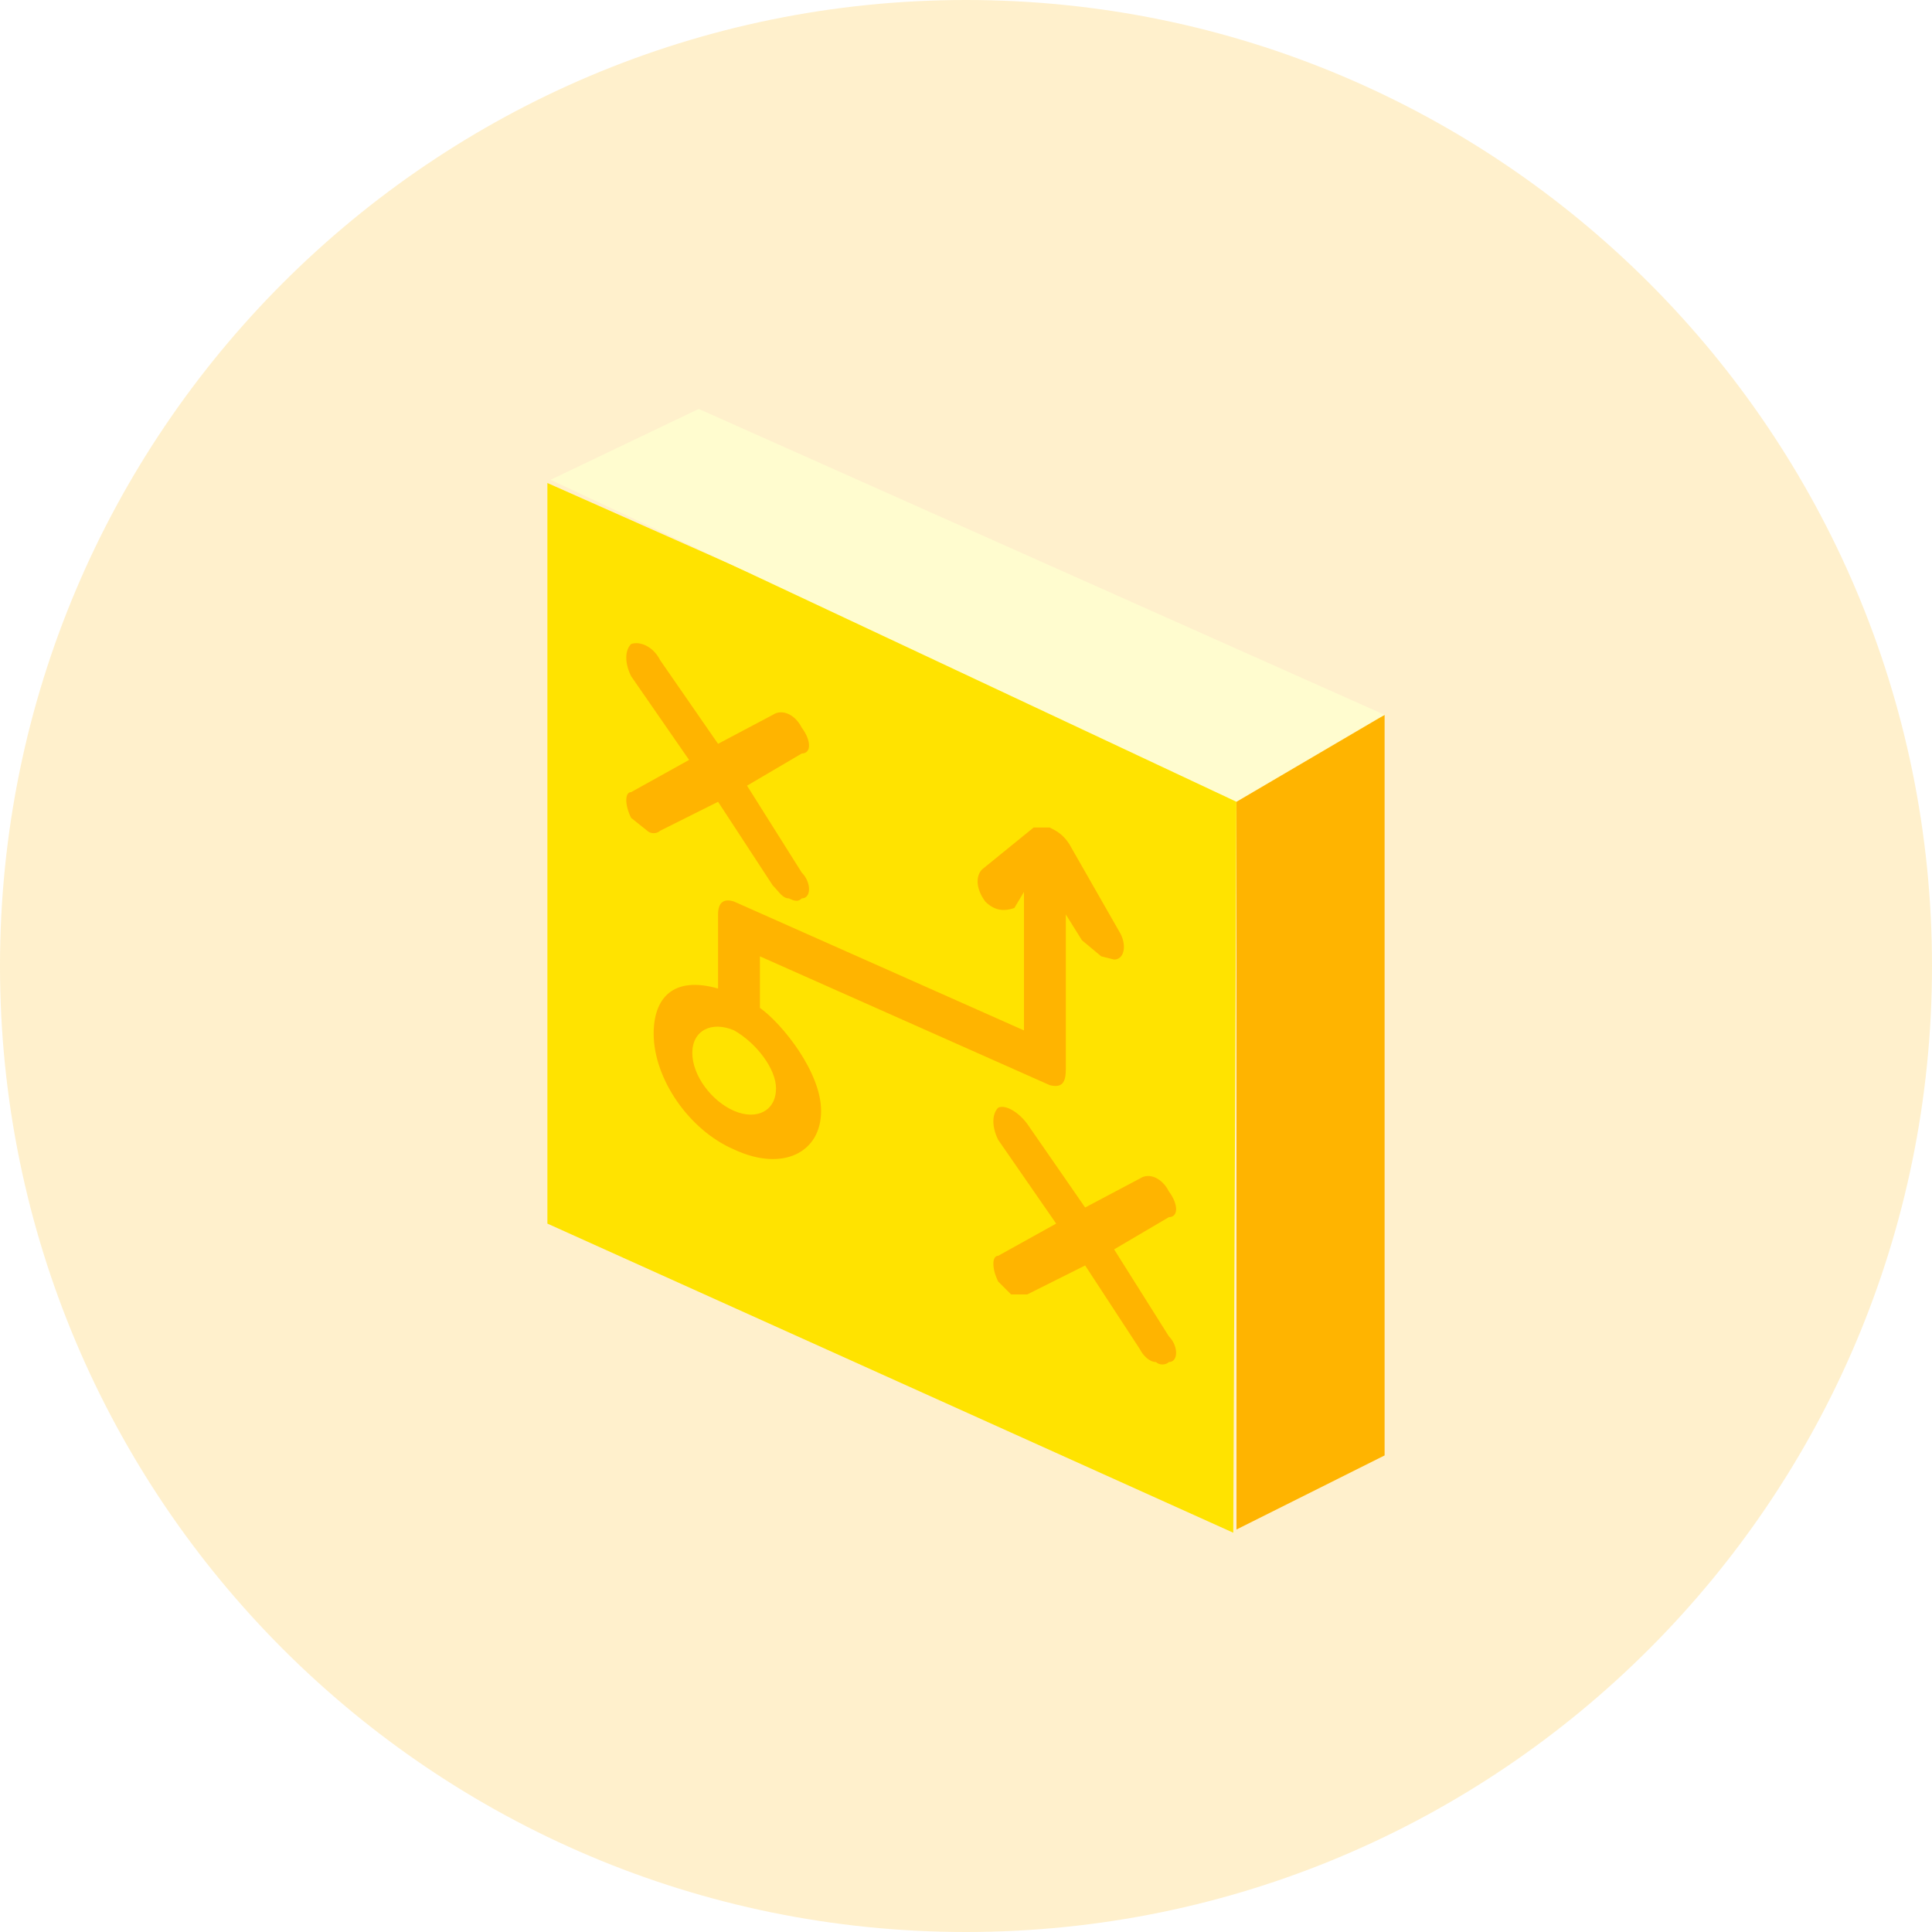
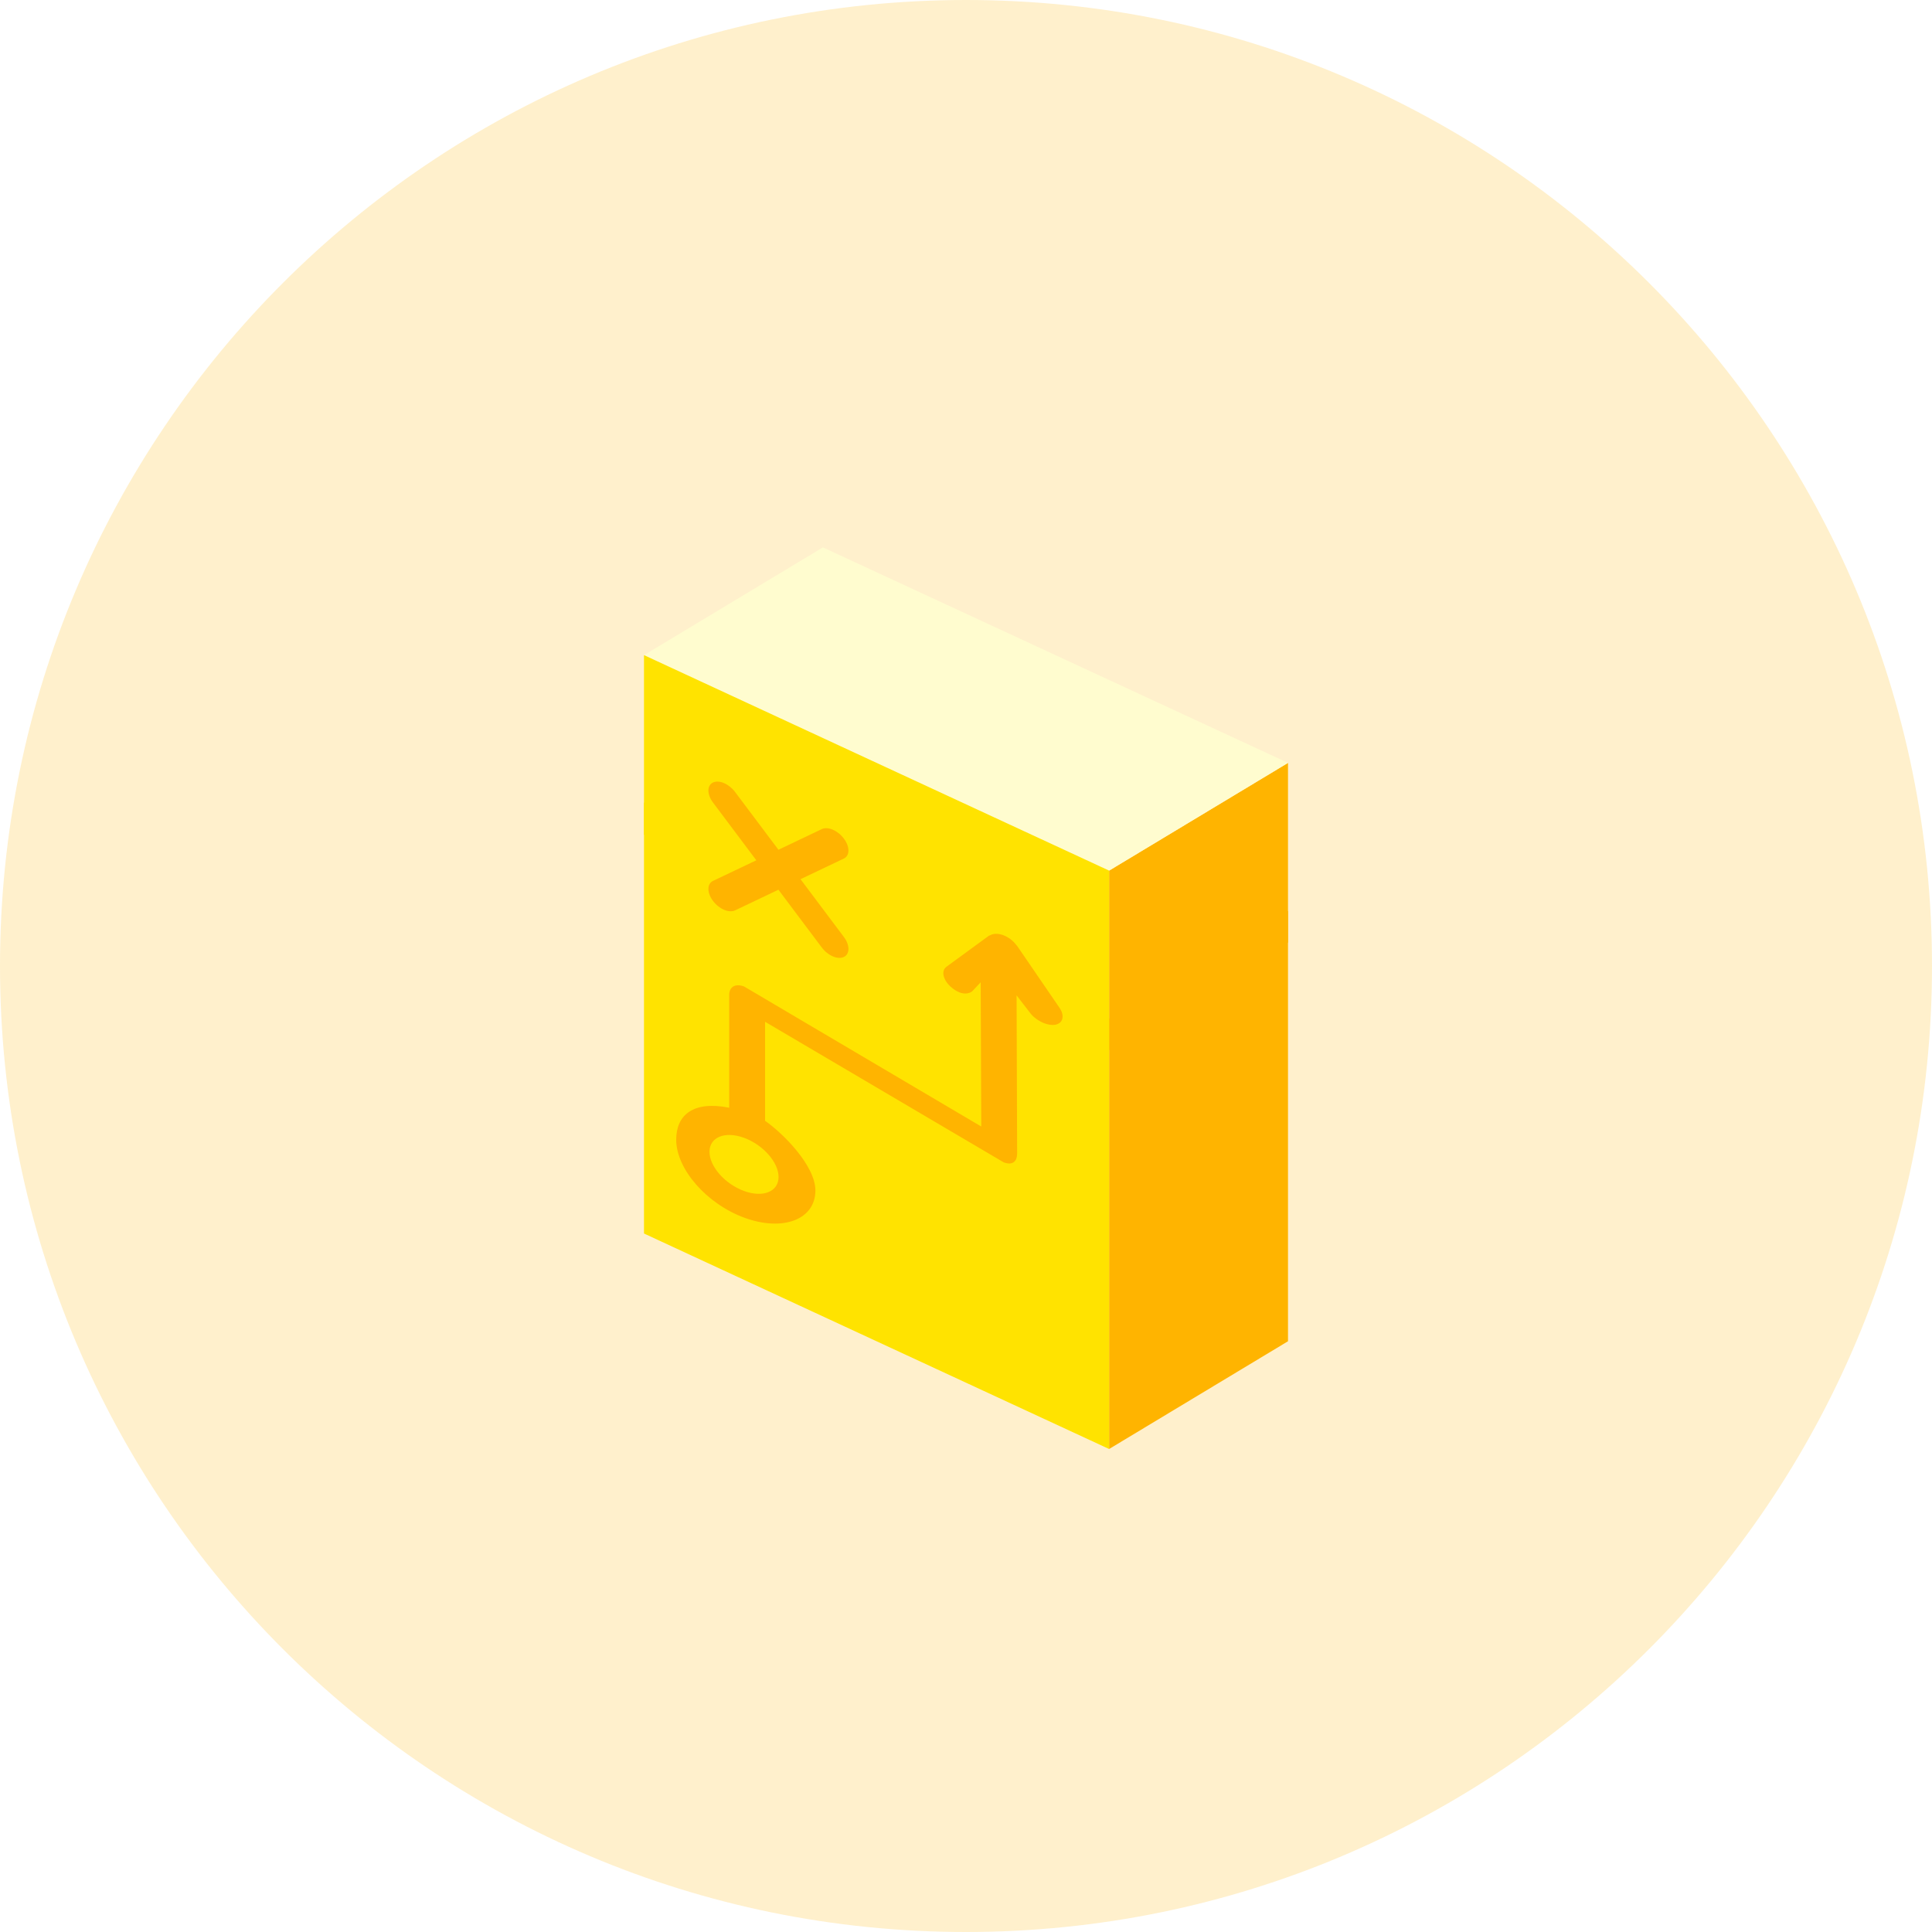
- <svg xmlns="http://www.w3.org/2000/svg" width="60" height="60" viewBox="0 0 60 60">
-   <g fill="none" fill-rule="evenodd">
-     <circle fill="#FFB400" fill-rule="nonzero" opacity=".2" cx="30" cy="30" r="30" />
-     <path fill="#FFE300" d="M38.4 24.5L17 15v23l21.3 9.6z" />
-     <path fill="#FFB400" d="M43 22.2v23l-4.6 2.3v-23z" />
-     <path fill="#FFFCCF" d="M43 22.2l-21.3-9.5-4.6 2.2 21.3 10z" />
-     <g fill="#FFB400">
-       <path d="M23.6 31.3v-1.6l9 4c.4.1.5-.1.5-.5v-4.8l.5.8.6.5.4.1c.3 0 .4-.4.2-.8l-1.6-2.8c-.2-.3-.4-.4-.6-.5h-.5L30.5 27c-.2.2-.2.6.1 1 .3.3.6.3.9.2l.3-.5V32l-9-4c-.3-.1-.5 0-.5.4v2.3c-1.4-.4-2 .3-2 1.4 0 1.4 1.1 3 2.5 3.6 1.5.7 2.7.1 2.7-1.2 0-1.2-1.2-2.7-1.9-3.2zm-.8 3.2c-.7-.3-1.3-1.1-1.3-1.8s.6-1 1.3-.7c.7.4 1.3 1.2 1.3 1.8 0 .7-.6 1-1.3.7z" fill-rule="nonzero" />
-       <path d="M20.5 25.8l1.8-.9 1.7 2.6c.2.2.3.4.5.4.2.1.3.1.4 0 .3 0 .3-.5 0-.8l-1.7-2.7 1.7-1c.3 0 .3-.4 0-.8-.2-.4-.6-.6-.9-.4l-1.7.9-1.8-2.6c-.2-.4-.6-.6-.9-.5-.2.2-.2.6 0 1l1.8 2.6-1.8 1c-.2 0-.2.4 0 .8l.5.4c.1.1.3.1.4 0zM34.6 38.8l1.7-1c.3 0 .3-.4 0-.8-.2-.4-.6-.6-.9-.4l-1.7.9-1.8-2.6c-.3-.4-.7-.6-.9-.5-.2.2-.2.6 0 1l1.8 2.6-1.8 1c-.2 0-.2.4 0 .8l.4.4h.5l1.8-.9 1.7 2.6c.1.2.3.4.5.4.1.1.3.1.4 0 .3 0 .3-.5 0-.8l-1.7-2.7z" />
+ <svg xmlns="http://www.w3.org/2000/svg" width="60px" height="60px" viewBox="0 0 60 60" version="1.1">
+   <g id="Icons" stroke="none" stroke-width="1" fill="none" fill-rule="evenodd">
+     <g id="Artboard" transform="translate(-818, -441)">
+       <g id="2" transform="translate(773, 396)">
+         <g id="picto">
+           <g id="processus" transform="translate(45, 45)">
+             <g id="picto-strategy">
+               <circle id="Oval-4" fill="#FFB400" fill-rule="nonzero" opacity="0.2" cx="30" cy="30" r="30" />
+               <g id="box" transform="translate(20, 17)">
+                 <polygon id="Rectangle-6" fill="#FFB400" points="14.444 10.038 20 6.692 20 12.271 14.444 15.617" />
+                 <polygon id="Rectangle-6-Copy-5" fill="#FFB400" points="14.444 14.634 20 11.288 20 24.654 14.444 28" />
+                 <polygon id="Rectangle-6-Copy" fill="#FFFCCF" points="14.444 10.038 20 6.692 5.556 0 0 3.346" />
+                 <polygon id="Rectangle-6-Copy-2" fill="#FFE300" points="14.444 10.038 14.444 15.615 0 8.923 0 3.346" />
+                 <polygon id="Rectangle-6-Copy-3" fill="#FFE300" points="14.444 28 14.444 14.615 0 7.923 0 21.308" />
+               </g>
+               <g id="noun_strategy_71311" transform="translate(21, 24)" fill="#FFB400">
+                 <path d="M2.76,10.807 L2.76,7.732 L10.171,12.098 C10.467,12.206 10.588,12.049 10.588,11.821 L10.571,6.912 L10.976,7.437 C11.08,7.589 11.276,7.722 11.444,7.783 C11.55,7.822 11.673,7.842 11.767,7.825 C12.01,7.783 12.075,7.549 11.905,7.3 L10.588,5.376 C10.581,5.365 10.571,5.359 10.564,5.349 C10.466,5.22 10.322,5.103 10.153,5.041 C9.984,4.98 9.839,4.991 9.742,5.05 C9.734,5.054 9.722,5.052 9.715,5.057 L8.395,6.022 C8.223,6.146 8.283,6.425 8.525,6.645 C8.768,6.864 9.021,6.912 9.191,6.787 L9.456,6.506 L9.474,10.985 L2.108,6.636 C1.811,6.528 1.646,6.669 1.646,6.897 L1.646,10.401 C0.53,10.179 0,10.626 0,11.394 C0,12.305 0.943,13.39 2.127,13.821 C3.311,14.252 4.323,13.88 4.323,12.969 C4.32,12.2 3.318,11.195 2.76,10.807 Z M2.107,12.987 C1.514,12.771 1.034,12.226 1.034,11.77 C1.034,11.315 1.514,11.12 2.107,11.336 C2.698,11.552 3.179,12.097 3.179,12.552 C3.179,13.008 2.698,13.203 2.107,12.987 Z" id="Shape" fill-rule="nonzero" />
+                 <path d="M1.829,4.272 L3.175,3.631 L4.521,5.425 C4.615,5.551 4.74,5.648 4.864,5.701 C4.988,5.754 5.112,5.764 5.207,5.719 C5.397,5.629 5.397,5.351 5.207,5.098 L3.861,3.304 L5.207,2.663 C5.396,2.573 5.396,2.295 5.207,2.043 C5.018,1.79 4.71,1.659 4.521,1.749 L3.175,2.39 L1.829,0.596 C1.639,0.343 1.333,0.212 1.142,0.302 C0.953,0.392 0.953,0.67 1.142,0.922 L2.488,2.717 L1.142,3.358 C0.953,3.448 0.953,3.726 1.142,3.978 C1.237,4.105 1.361,4.201 1.486,4.254 C1.61,4.307 1.734,4.317 1.829,4.272 Z" id="Path" />
+               </g>
+             </g>
+           </g>
+         </g>
+       </g>
    </g>
  </g>
</svg>
